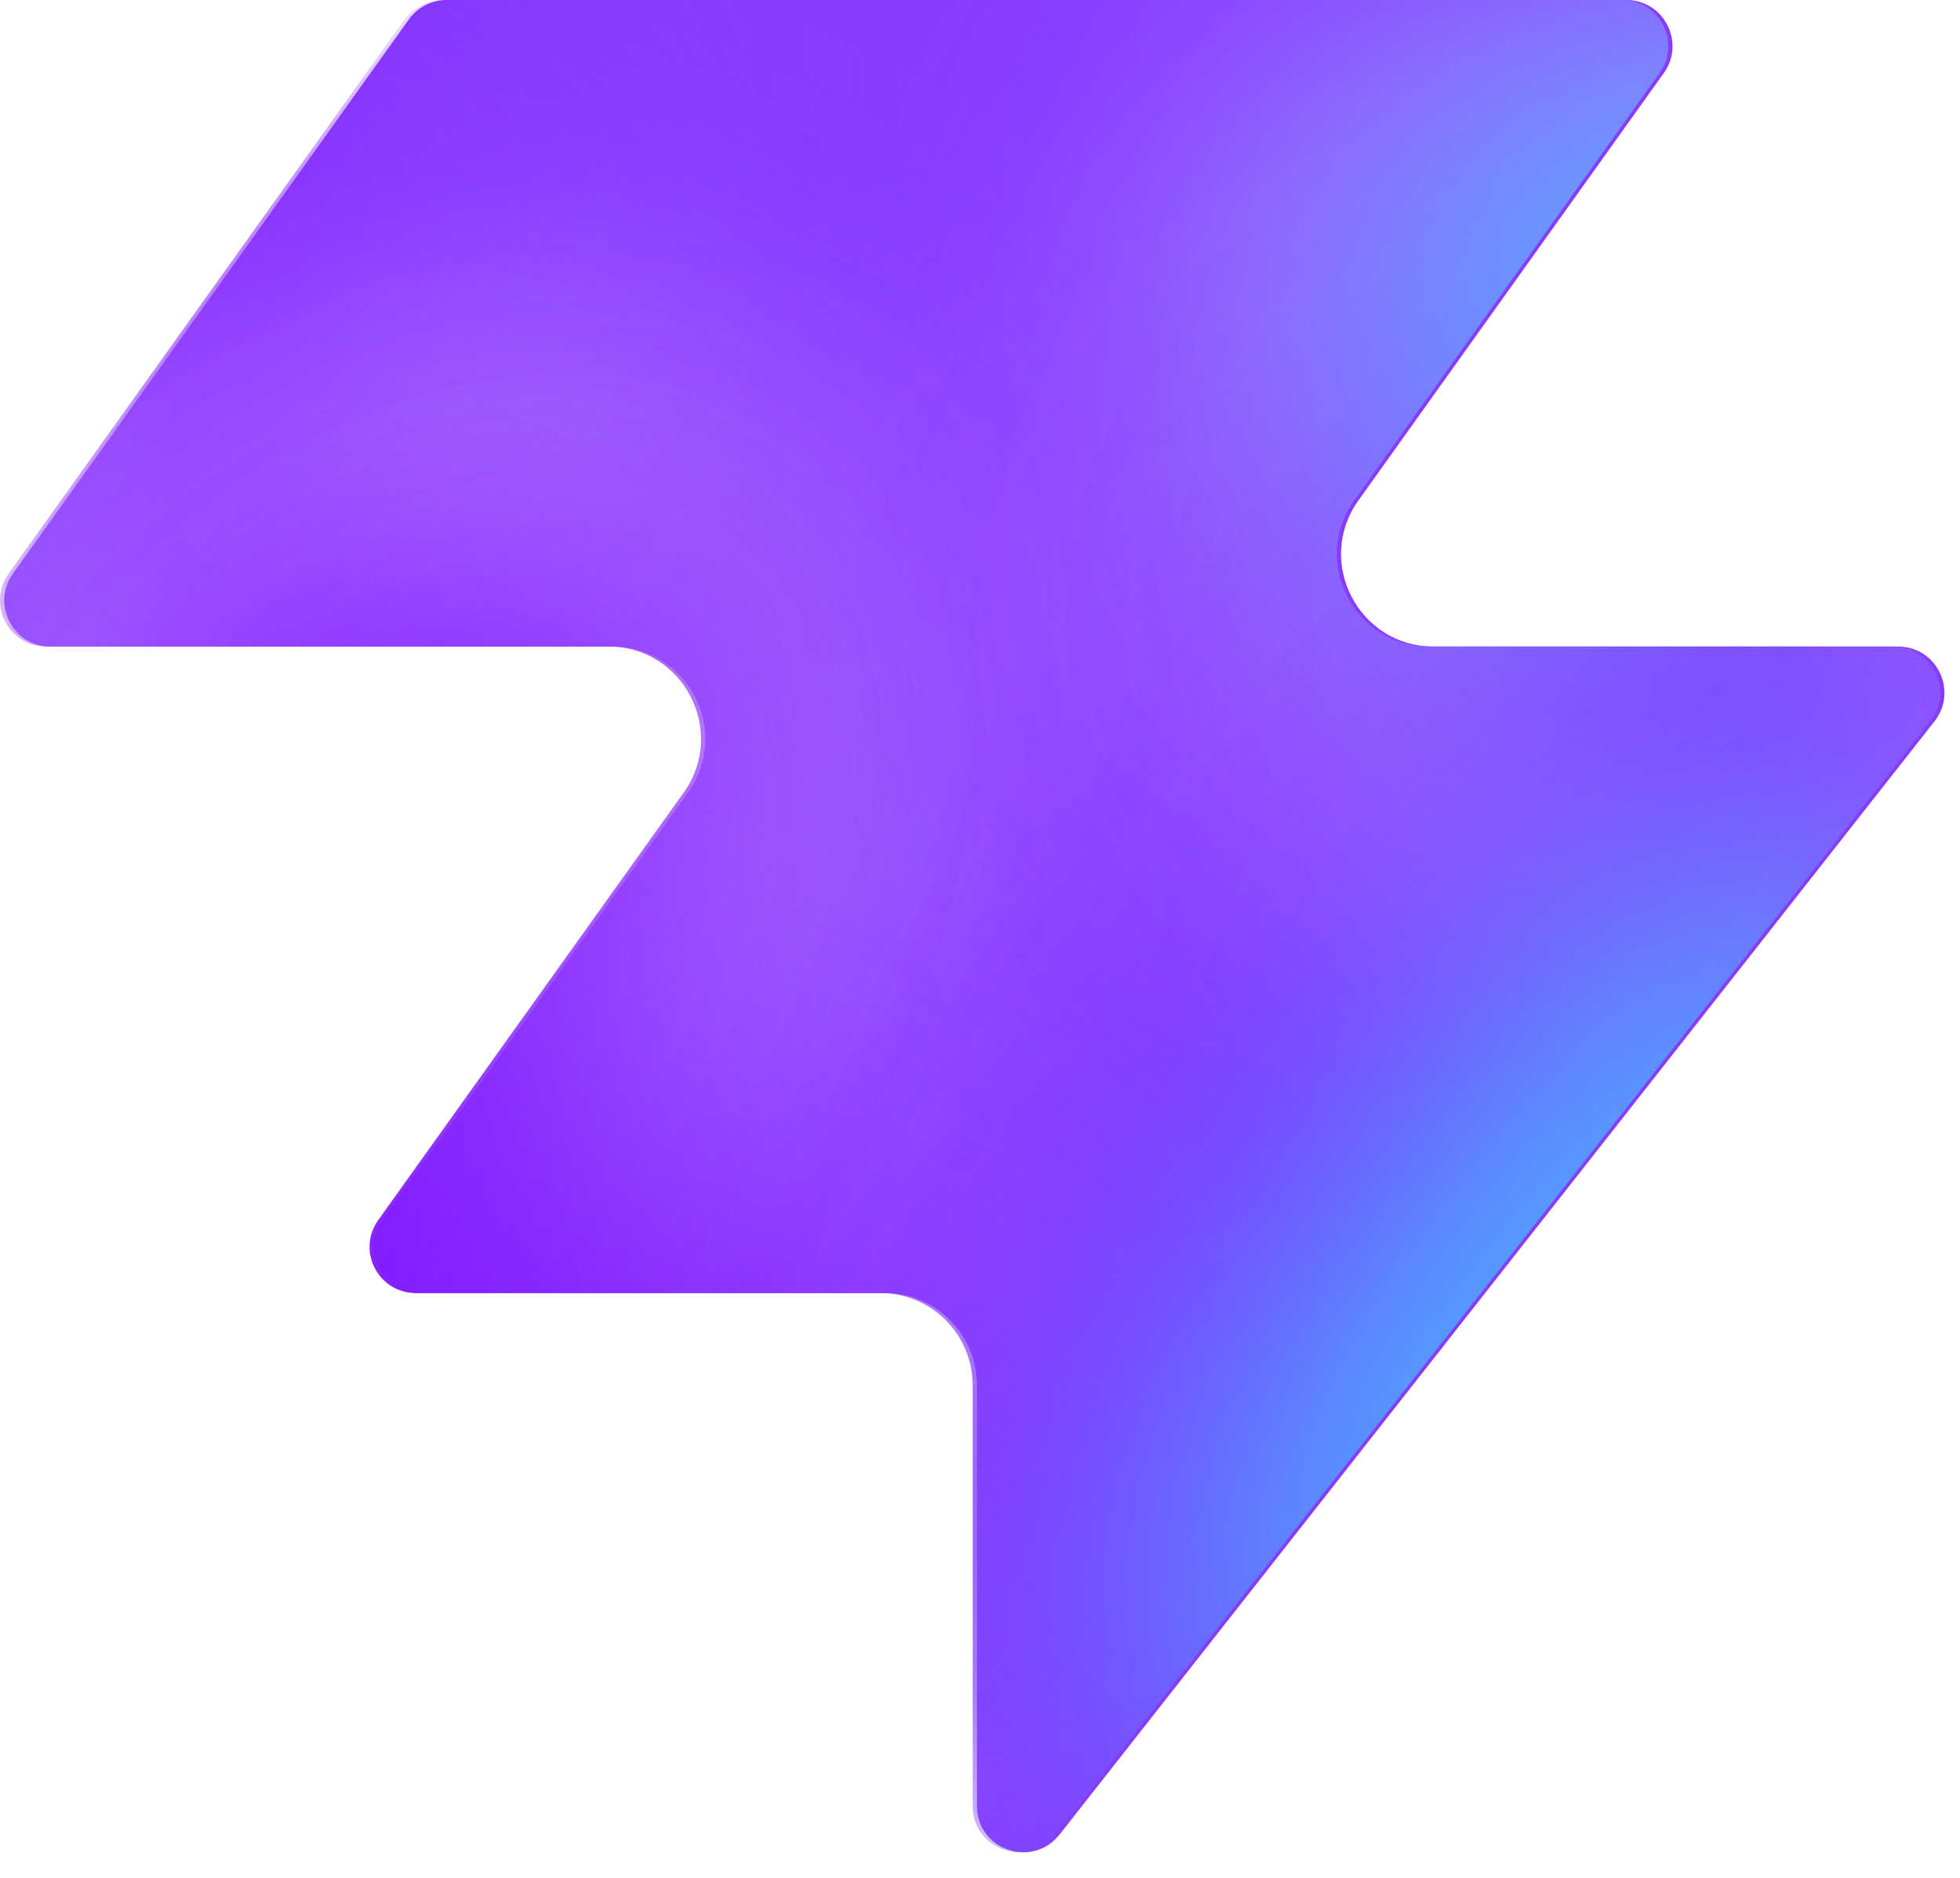
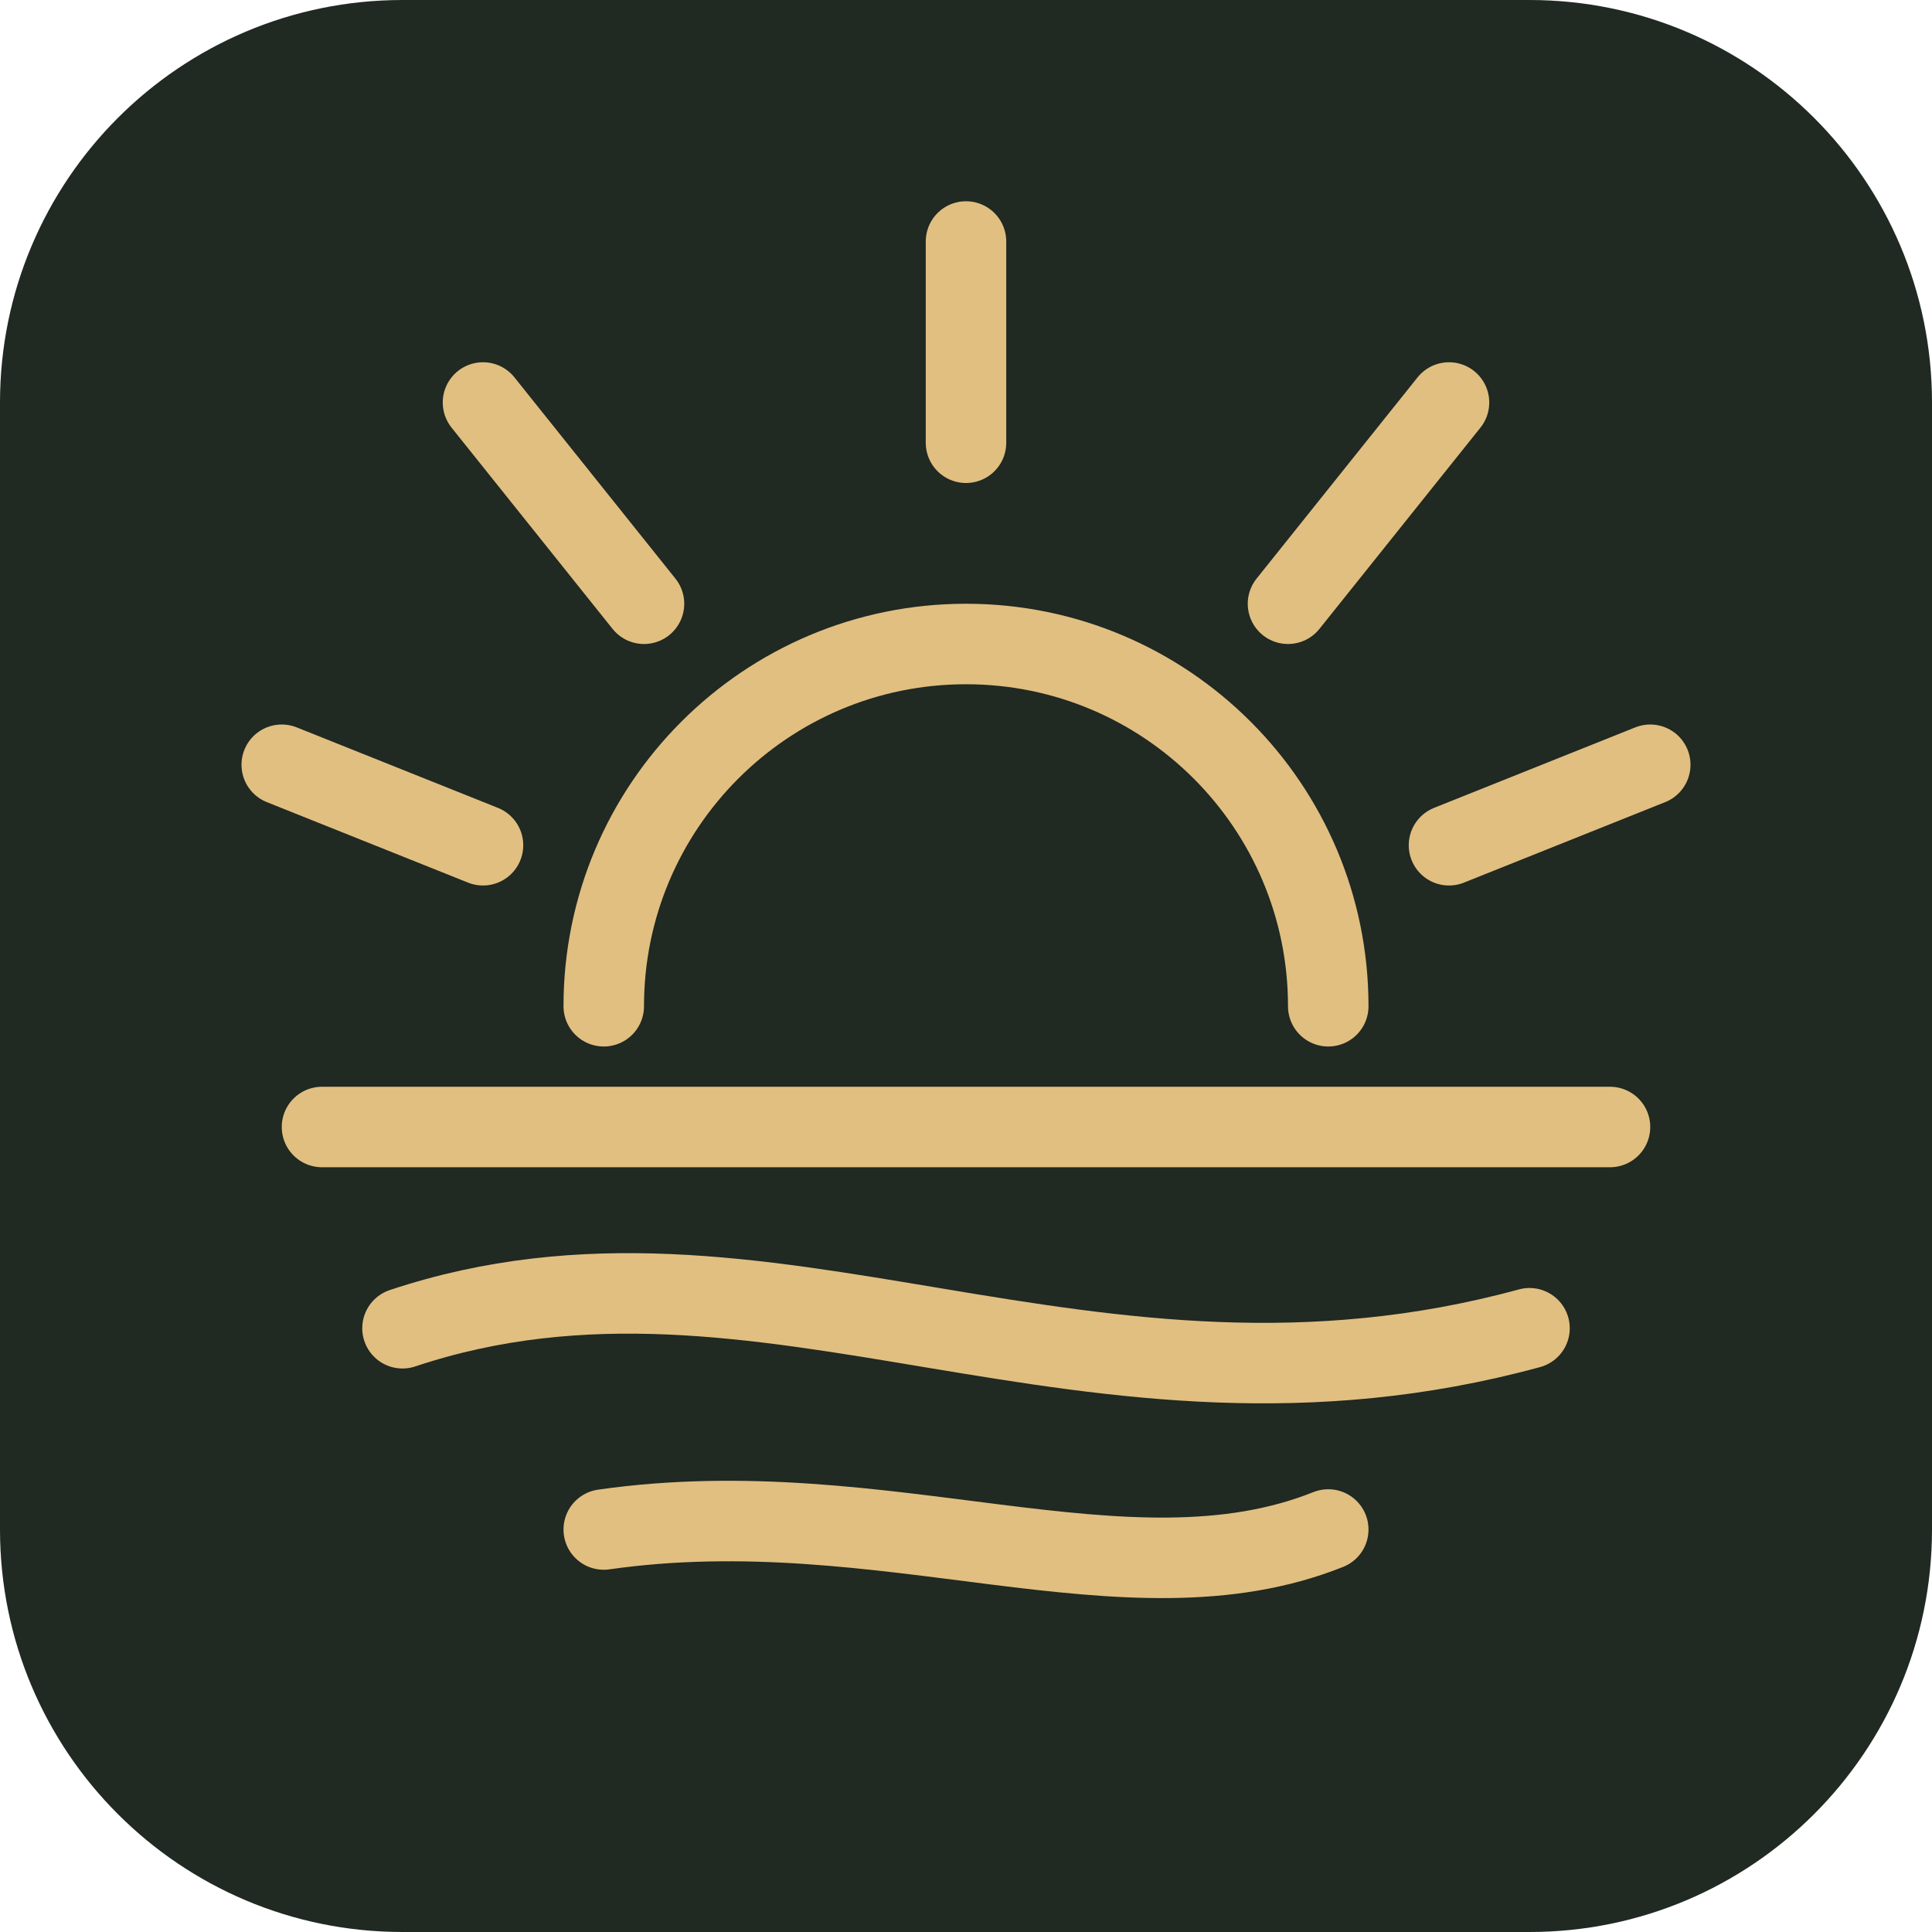
- <svg xmlns="http://www.w3.org/2000/svg" width="48" height="46" fill="none" viewBox="0 0 48 46">
-   <path fill="#863bff" d="M25.946 44.938c-.664.845-2.021.375-2.021-.698V33.937a2.26 2.26 0 0 0-2.262-2.262H10.287c-.92 0-1.456-1.04-.92-1.788l7.48-10.471c1.07-1.497 0-3.578-1.842-3.578H1.237c-.92 0-1.456-1.04-.92-1.788L10.013.474c.214-.297.556-.474.92-.474h28.894c.92 0 1.456 1.04.92 1.788l-7.48 10.471c-1.07 1.498 0 3.579 1.842 3.579h11.377c.943 0 1.473 1.088.89 1.83L25.947 44.94z" style="fill:#863bff;fill:color(display-p3 .525 .23 1);fill-opacity:1" />
-   <mask id="a" width="48" height="46" x="0" y="0" maskUnits="userSpaceOnUse" style="mask-type:alpha">
-     <path fill="#000" d="M25.842 44.938c-.664.844-2.021.375-2.021-.698V33.937a2.26 2.26 0 0 0-2.262-2.262H10.183c-.92 0-1.456-1.04-.92-1.788l7.48-10.471c1.07-1.498 0-3.579-1.842-3.579H1.133c-.92 0-1.456-1.04-.92-1.787L9.91.473c.214-.297.556-.474.92-.474h28.894c.92 0 1.456 1.04.92 1.788l-7.48 10.471c-1.07 1.498 0 3.578 1.842 3.578h11.377c.943 0 1.473 1.088.89 1.832L25.843 44.94z" style="fill:#000;fill-opacity:1" />
-   </mask>
-   <g mask="url(#a)">
-     <g filter="url(#b)">
-       <ellipse cx="5.508" cy="14.704" fill="#ede6ff" rx="5.508" ry="14.704" style="fill:#ede6ff;fill:color(display-p3 .927 .903 1);fill-opacity:1" transform="matrix(.00324 1 1 -.00324 -4.47 31.516)" />
-     </g>
-     <g filter="url(#c)">
-       <ellipse cx="10.399" cy="29.851" fill="#ede6ff" rx="10.399" ry="29.851" style="fill:#ede6ff;fill:color(display-p3 .927 .903 1);fill-opacity:1" transform="matrix(.00324 1 1 -.00324 -39.328 7.883)" />
-     </g>
-     <g filter="url(#d)">
-       <ellipse cx="5.508" cy="30.487" fill="#7e14ff" rx="5.508" ry="30.487" style="fill:#7e14ff;fill:color(display-p3 .492 .077 1);fill-opacity:1" transform="rotate(89.814 -25.913 -14.639)scale(1 -1)" />
-     </g>
-     <g filter="url(#e)">
-       <ellipse cx="5.508" cy="30.599" fill="#7e14ff" rx="5.508" ry="30.599" style="fill:#7e14ff;fill:color(display-p3 .492 .077 1);fill-opacity:1" transform="rotate(89.814 -32.644 -3.334)scale(1 -1)" />
-     </g>
-     <g filter="url(#f)">
-       <ellipse cx="5.508" cy="30.599" fill="#7e14ff" rx="5.508" ry="30.599" style="fill:#7e14ff;fill:color(display-p3 .492 .077 1);fill-opacity:1" transform="matrix(.00324 1 1 -.00324 -34.34 30.47)" />
-     </g>
-     <g filter="url(#g)">
-       <ellipse cx="14.072" cy="22.078" fill="#ede6ff" rx="14.072" ry="22.078" style="fill:#ede6ff;fill:color(display-p3 .927 .903 1);fill-opacity:1" transform="rotate(93.35 24.506 48.493)scale(-1 1)" />
-     </g>
-     <g filter="url(#h)">
-       <ellipse cx="3.47" cy="21.501" fill="#7e14ff" rx="3.47" ry="21.501" style="fill:#7e14ff;fill:color(display-p3 .492 .077 1);fill-opacity:1" transform="rotate(89.009 28.708 47.59)scale(-1 1)" />
-     </g>
-     <g filter="url(#i)">
-       <ellipse cx="3.47" cy="21.501" fill="#7e14ff" rx="3.47" ry="21.501" style="fill:#7e14ff;fill:color(display-p3 .492 .077 1);fill-opacity:1" transform="rotate(89.009 28.708 47.59)scale(-1 1)" />
-     </g>
-     <g filter="url(#j)">
-       <ellipse cx=".387" cy="8.972" fill="#7e14ff" rx="4.407" ry="29.108" style="fill:#7e14ff;fill:color(display-p3 .492 .077 1);fill-opacity:1" transform="rotate(39.51 .387 8.972)" />
-     </g>
-     <g filter="url(#k)">
-       <ellipse cx="47.523" cy="-6.092" fill="#7e14ff" rx="4.407" ry="29.108" style="fill:#7e14ff;fill:color(display-p3 .492 .077 1);fill-opacity:1" transform="rotate(37.892 47.523 -6.092)" />
-     </g>
-     <g filter="url(#l)">
-       <ellipse cx="41.412" cy="6.333" fill="#47bfff" rx="5.971" ry="9.665" style="fill:#47bfff;fill:color(display-p3 .28 .748 1);fill-opacity:1" transform="rotate(37.892 41.412 6.333)" />
-     </g>
-     <g filter="url(#m)">
-       <ellipse cx="-1.879" cy="38.332" fill="#7e14ff" rx="4.407" ry="29.108" style="fill:#7e14ff;fill:color(display-p3 .492 .077 1);fill-opacity:1" transform="rotate(37.892 -1.88 38.332)" />
-     </g>
-     <g filter="url(#n)">
-       <ellipse cx="-1.879" cy="38.332" fill="#7e14ff" rx="4.407" ry="29.108" style="fill:#7e14ff;fill:color(display-p3 .492 .077 1);fill-opacity:1" transform="rotate(37.892 -1.88 38.332)" />
-     </g>
-     <g filter="url(#o)">
-       <ellipse cx="35.651" cy="29.907" fill="#7e14ff" rx="4.407" ry="29.108" style="fill:#7e14ff;fill:color(display-p3 .492 .077 1);fill-opacity:1" transform="rotate(37.892 35.651 29.907)" />
-     </g>
-     <g filter="url(#p)">
-       <ellipse cx="38.418" cy="32.4" fill="#47bfff" rx="5.971" ry="15.297" style="fill:#47bfff;fill:color(display-p3 .28 .748 1);fill-opacity:1" transform="rotate(37.892 38.418 32.4)" />
-     </g>
+ <svg xmlns="http://www.w3.org/2000/svg" viewBox="0 0 48 48">
+   <rect width="48" height="48" rx="10" fill="#202922" />
+   <g fill="none" stroke="#e1bf81" stroke-width="2" stroke-linecap="round">
+     <path d="M8 28h32M15 25a9 9 0 0 1 18 0M24 6v5M12 10l4 5M36 10l-4 5M7 19l5 2M41 19l-5 2M10 33c9-3 17 3 28 0M15 38c7-1 13 2 18 0" />
  </g>
-   <defs>
-     <filter id="b" width="60.045" height="41.654" x="-19.77" y="16.149" color-interpolation-filters="sRGB" filterUnits="userSpaceOnUse">
-       <feFlood flood-opacity="0" result="BackgroundImageFix" />
-       <feBlend in="SourceGraphic" in2="BackgroundImageFix" result="shape" />
-       <feGaussianBlur result="effect1_foregroundBlur_2002_17158" stdDeviation="7.659" />
-     </filter>
-     <filter id="c" width="90.34" height="51.437" x="-54.613" y="-7.533" color-interpolation-filters="sRGB" filterUnits="userSpaceOnUse">
-       <feFlood flood-opacity="0" result="BackgroundImageFix" />
-       <feBlend in="SourceGraphic" in2="BackgroundImageFix" result="shape" />
-       <feGaussianBlur result="effect1_foregroundBlur_2002_17158" stdDeviation="7.659" />
-     </filter>
-     <filter id="d" width="79.355" height="29.4" x="-49.64" y="2.03" color-interpolation-filters="sRGB" filterUnits="userSpaceOnUse">
-       <feFlood flood-opacity="0" result="BackgroundImageFix" />
-       <feBlend in="SourceGraphic" in2="BackgroundImageFix" result="shape" />
-       <feGaussianBlur result="effect1_foregroundBlur_2002_17158" stdDeviation="4.596" />
-     </filter>
-     <filter id="e" width="79.579" height="29.4" x="-45.045" y="20.029" color-interpolation-filters="sRGB" filterUnits="userSpaceOnUse">
-       <feFlood flood-opacity="0" result="BackgroundImageFix" />
-       <feBlend in="SourceGraphic" in2="BackgroundImageFix" result="shape" />
-       <feGaussianBlur result="effect1_foregroundBlur_2002_17158" stdDeviation="4.596" />
-     </filter>
-     <filter id="f" width="79.579" height="29.4" x="-43.513" y="21.178" color-interpolation-filters="sRGB" filterUnits="userSpaceOnUse">
-       <feFlood flood-opacity="0" result="BackgroundImageFix" />
-       <feBlend in="SourceGraphic" in2="BackgroundImageFix" result="shape" />
-       <feGaussianBlur result="effect1_foregroundBlur_2002_17158" stdDeviation="4.596" />
-     </filter>
-     <filter id="g" width="74.749" height="58.852" x="15.756" y="-17.901" color-interpolation-filters="sRGB" filterUnits="userSpaceOnUse">
-       <feFlood flood-opacity="0" result="BackgroundImageFix" />
-       <feBlend in="SourceGraphic" in2="BackgroundImageFix" result="shape" />
-       <feGaussianBlur result="effect1_foregroundBlur_2002_17158" stdDeviation="7.659" />
-     </filter>
-     <filter id="h" width="61.377" height="25.362" x="23.548" y="2.284" color-interpolation-filters="sRGB" filterUnits="userSpaceOnUse">
-       <feFlood flood-opacity="0" result="BackgroundImageFix" />
-       <feBlend in="SourceGraphic" in2="BackgroundImageFix" result="shape" />
-       <feGaussianBlur result="effect1_foregroundBlur_2002_17158" stdDeviation="4.596" />
-     </filter>
-     <filter id="i" width="61.377" height="25.362" x="23.548" y="2.284" color-interpolation-filters="sRGB" filterUnits="userSpaceOnUse">
-       <feFlood flood-opacity="0" result="BackgroundImageFix" />
-       <feBlend in="SourceGraphic" in2="BackgroundImageFix" result="shape" />
-       <feGaussianBlur result="effect1_foregroundBlur_2002_17158" stdDeviation="4.596" />
-     </filter>
-     <filter id="j" width="56.045" height="63.649" x="-27.636" y="-22.853" color-interpolation-filters="sRGB" filterUnits="userSpaceOnUse">
-       <feFlood flood-opacity="0" result="BackgroundImageFix" />
-       <feBlend in="SourceGraphic" in2="BackgroundImageFix" result="shape" />
-       <feGaussianBlur result="effect1_foregroundBlur_2002_17158" stdDeviation="4.596" />
-     </filter>
-     <filter id="k" width="54.814" height="64.646" x="20.116" y="-38.415" color-interpolation-filters="sRGB" filterUnits="userSpaceOnUse">
-       <feFlood flood-opacity="0" result="BackgroundImageFix" />
-       <feBlend in="SourceGraphic" in2="BackgroundImageFix" result="shape" />
-       <feGaussianBlur result="effect1_foregroundBlur_2002_17158" stdDeviation="4.596" />
-     </filter>
-     <filter id="l" width="33.541" height="35.313" x="24.641" y="-11.323" color-interpolation-filters="sRGB" filterUnits="userSpaceOnUse">
-       <feFlood flood-opacity="0" result="BackgroundImageFix" />
-       <feBlend in="SourceGraphic" in2="BackgroundImageFix" result="shape" />
-       <feGaussianBlur result="effect1_foregroundBlur_2002_17158" stdDeviation="4.596" />
-     </filter>
-     <filter id="m" width="54.814" height="64.646" x="-29.286" y="6.009" color-interpolation-filters="sRGB" filterUnits="userSpaceOnUse">
-       <feFlood flood-opacity="0" result="BackgroundImageFix" />
-       <feBlend in="SourceGraphic" in2="BackgroundImageFix" result="shape" />
-       <feGaussianBlur result="effect1_foregroundBlur_2002_17158" stdDeviation="4.596" />
-     </filter>
-     <filter id="n" width="54.814" height="64.646" x="-29.286" y="6.009" color-interpolation-filters="sRGB" filterUnits="userSpaceOnUse">
-       <feFlood flood-opacity="0" result="BackgroundImageFix" />
-       <feBlend in="SourceGraphic" in2="BackgroundImageFix" result="shape" />
-       <feGaussianBlur result="effect1_foregroundBlur_2002_17158" stdDeviation="4.596" />
-     </filter>
-     <filter id="o" width="54.814" height="64.646" x="8.244" y="-2.416" color-interpolation-filters="sRGB" filterUnits="userSpaceOnUse">
-       <feFlood flood-opacity="0" result="BackgroundImageFix" />
-       <feBlend in="SourceGraphic" in2="BackgroundImageFix" result="shape" />
-       <feGaussianBlur result="effect1_foregroundBlur_2002_17158" stdDeviation="4.596" />
-     </filter>
-     <filter id="p" width="39.409" height="43.623" x="18.713" y="10.588" color-interpolation-filters="sRGB" filterUnits="userSpaceOnUse">
-       <feFlood flood-opacity="0" result="BackgroundImageFix" />
-       <feBlend in="SourceGraphic" in2="BackgroundImageFix" result="shape" />
-       <feGaussianBlur result="effect1_foregroundBlur_2002_17158" stdDeviation="4.596" />
-     </filter>
-   </defs>
</svg>
